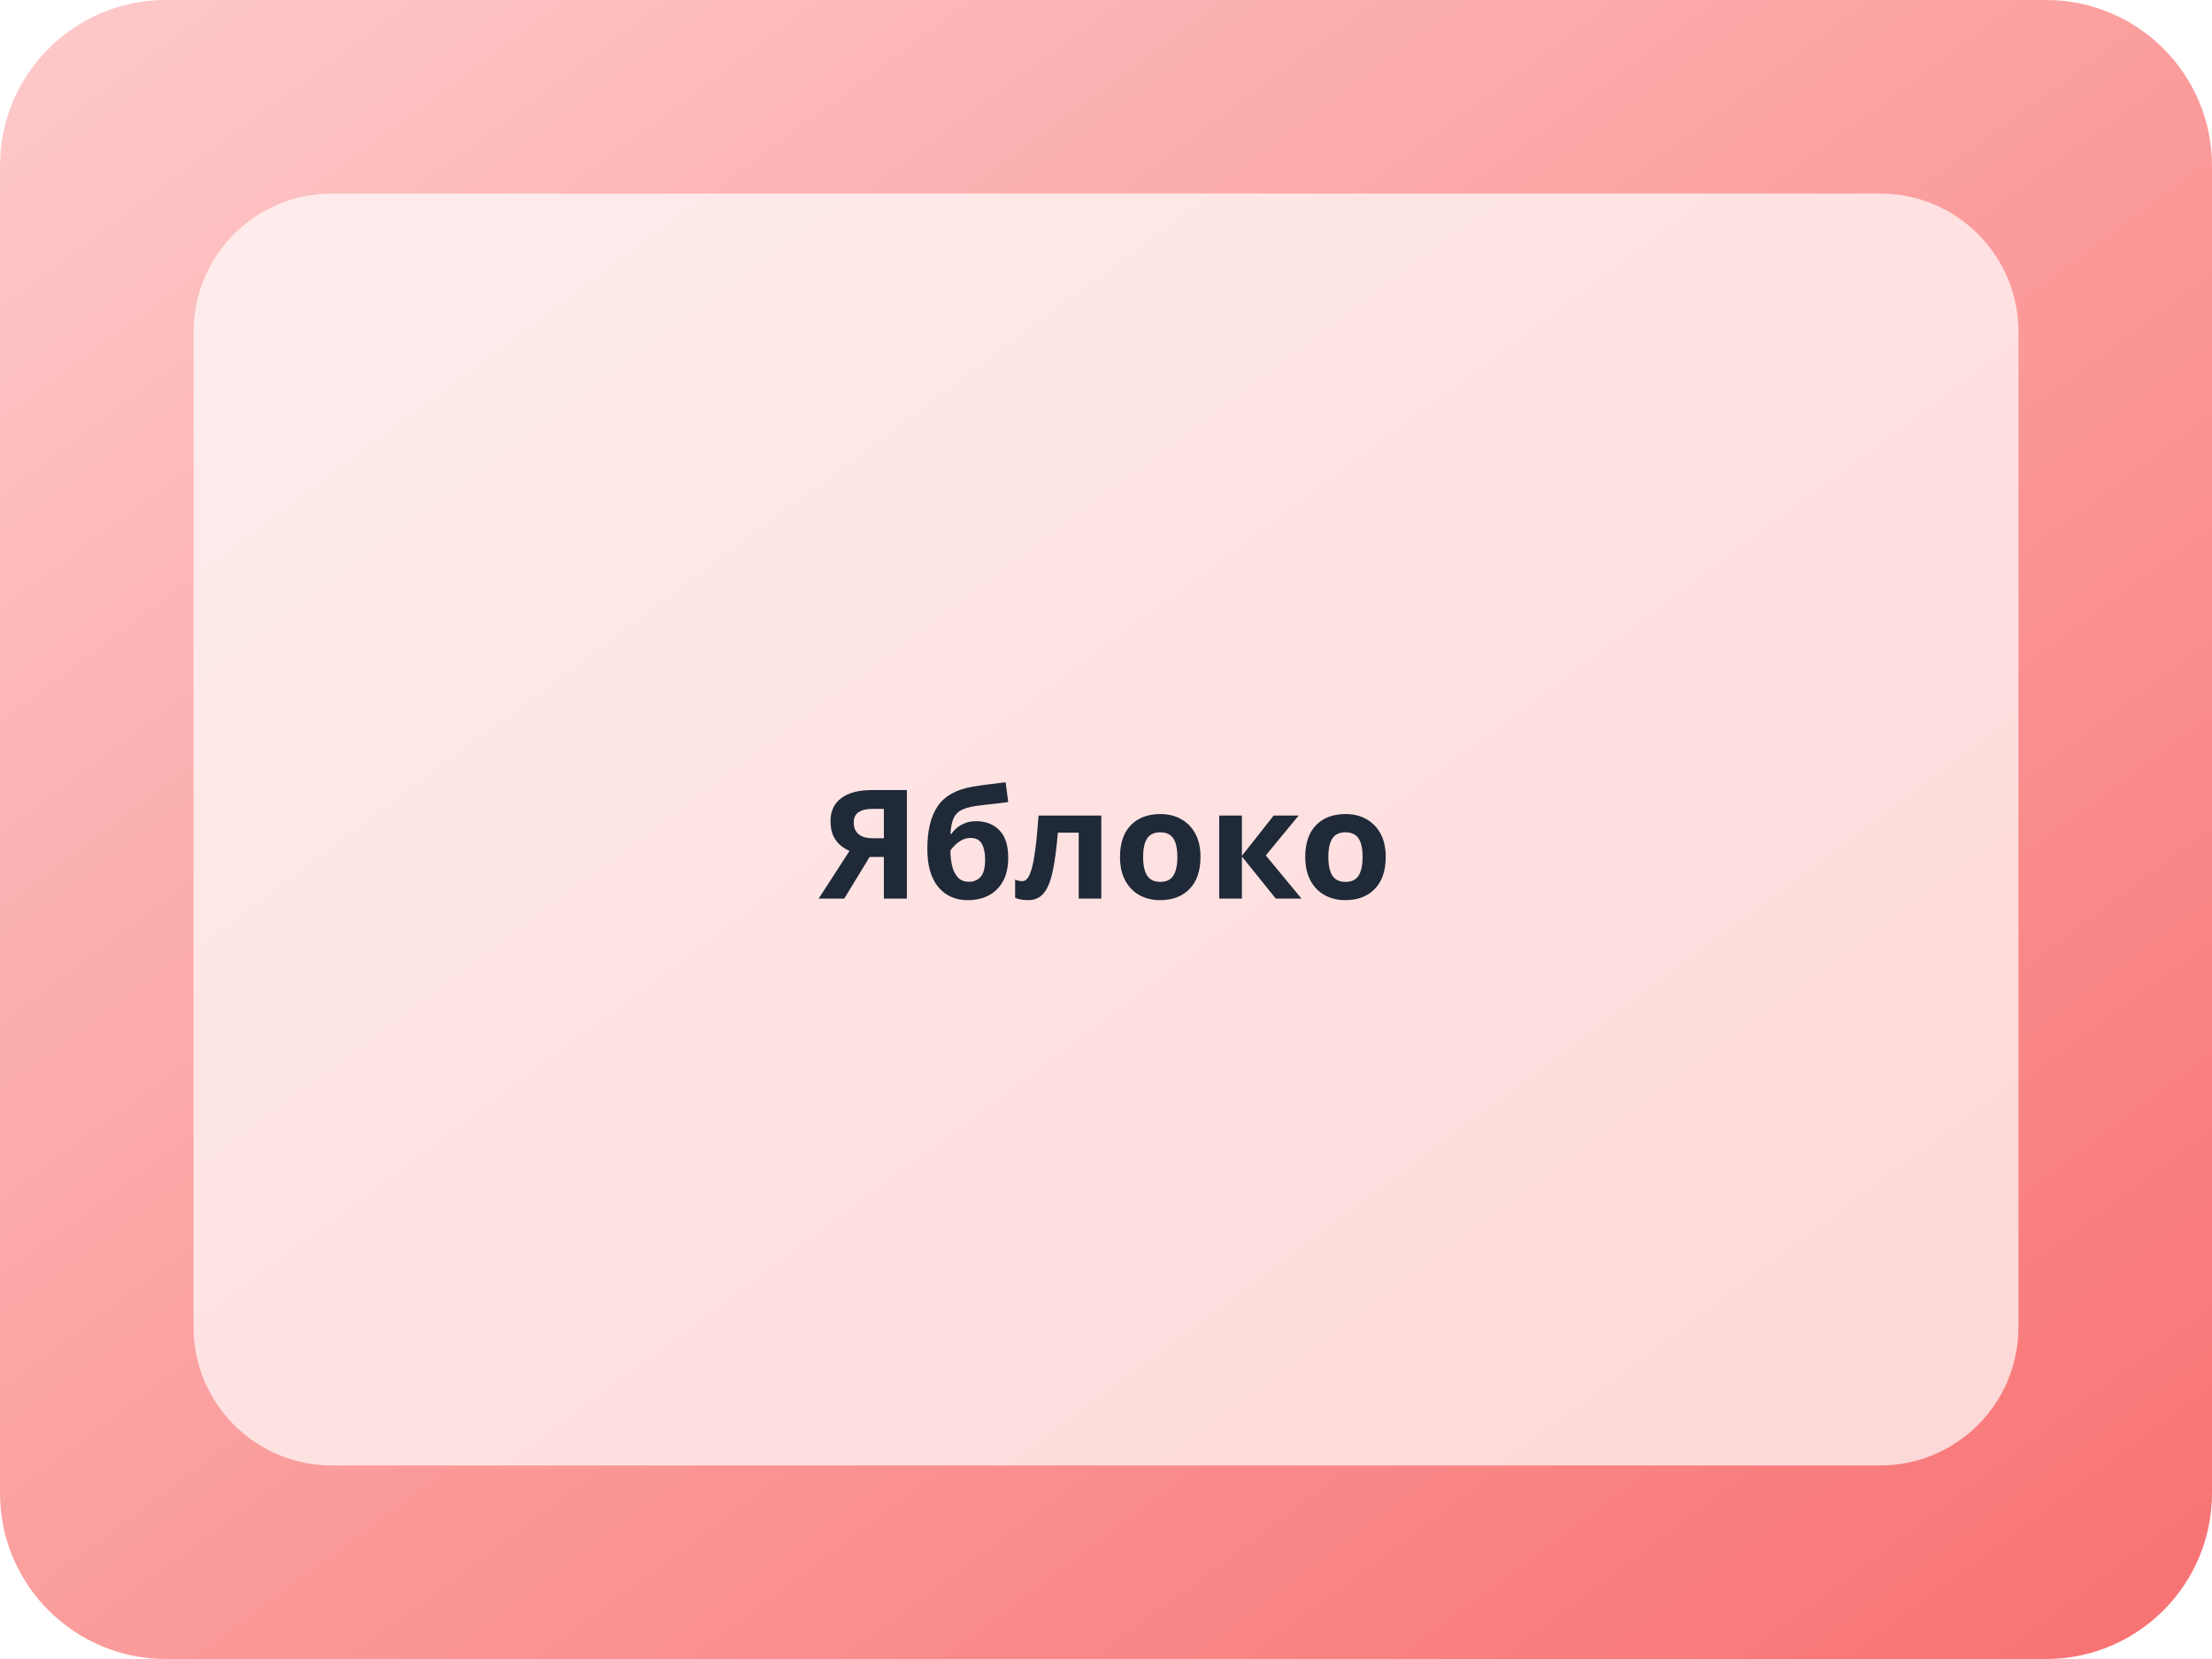
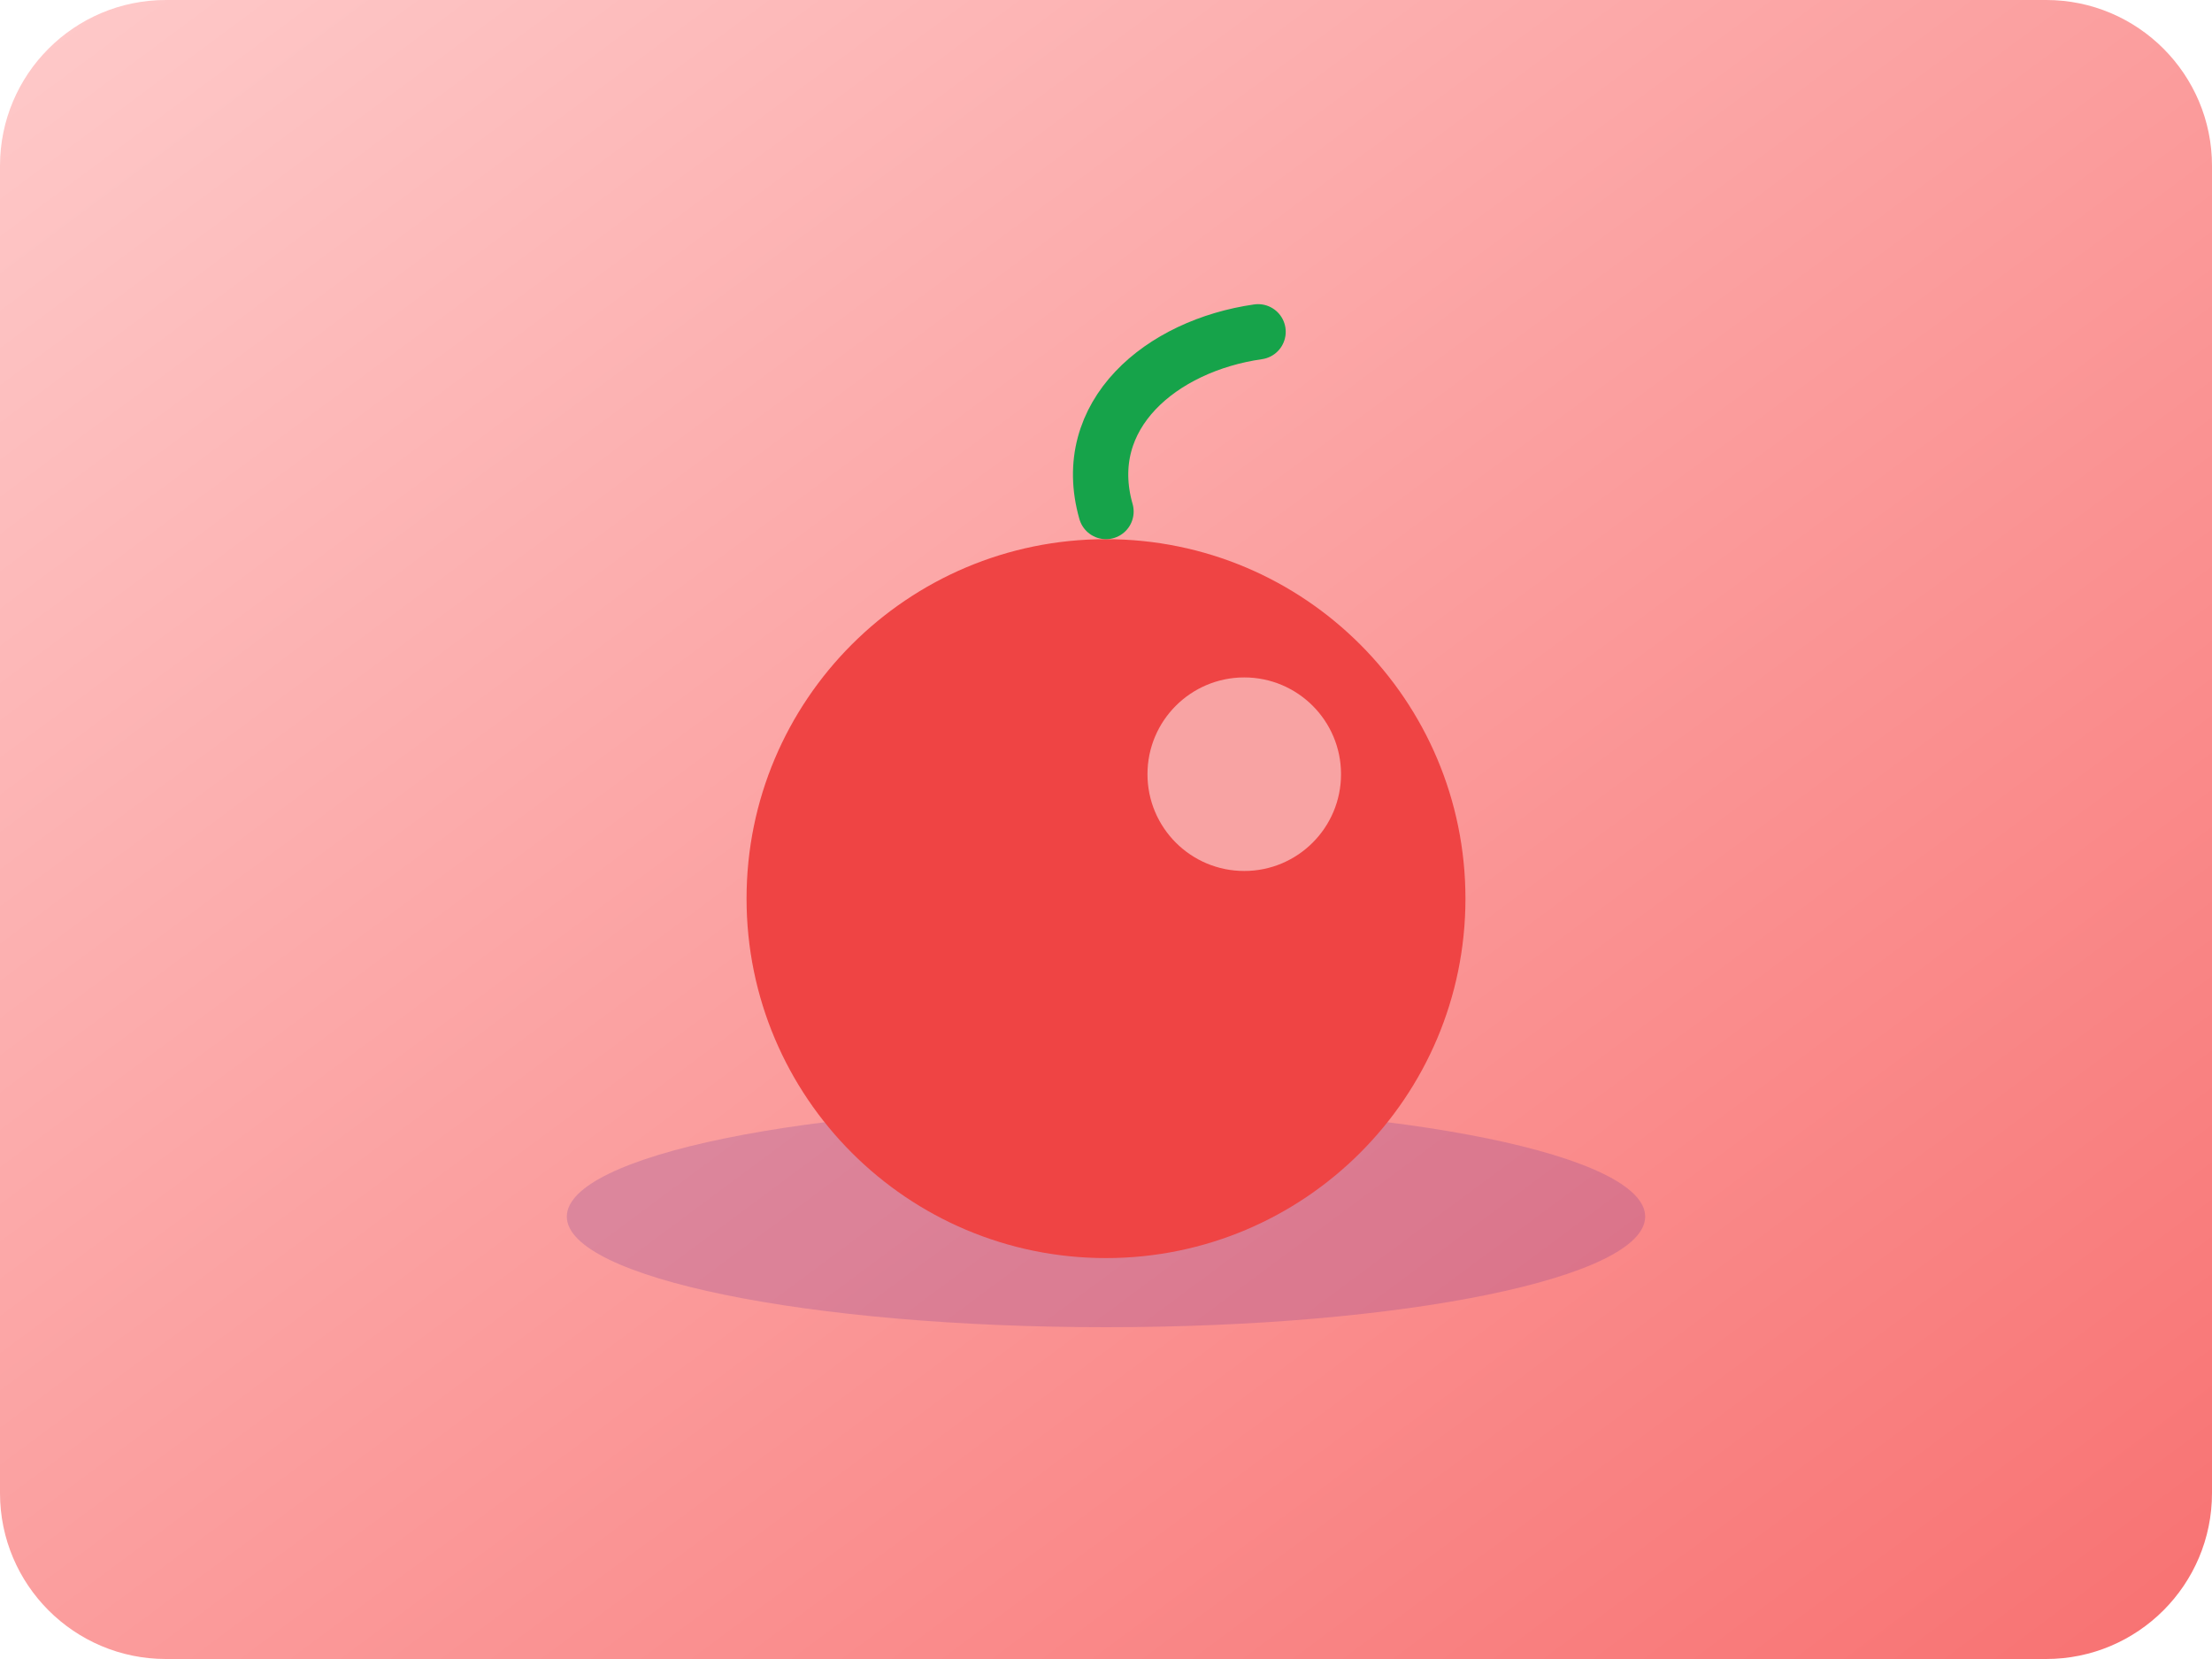
<svg xmlns="http://www.w3.org/2000/svg" width="320" height="240" viewBox="0 0 320 240" fill="none">
  <defs>
    <linearGradient id="bg" x1="0" y1="0" x2="1" y2="1">
      <stop offset="0%" stop-color="#FECACA" />
      <stop offset="100%" stop-color="#F87171" />
    </linearGradient>
  </defs>
  <rect width="320" height="240" rx="24" fill="url(#bg)" />
-   <rect x="28" y="28" width="264" height="184" rx="20" fill="rgba(255,255,255,0.7)" />
-   <text x="160" y="130" text-anchor="middle" font-family="sans-serif" font-size="22" font-weight="700" fill="#1F2937">Яблоко</text>
+   <g id="shadow" opacity="0.18">
+     <ellipse cx="160" cy="176" rx="78" ry="16" fill="#4C1D95" />
+   </g>
+   <g id="main">
+     <circle cx="160" cy="130" r="52" fill="#EF4444" />
+     <path d="M160 74c-4-14 8-24 22-26" stroke="#16A34A" stroke-width="8" stroke-linecap="round" />
+     <circle cx="180" cy="112" r="14" fill="#FEE2E2" opacity="0.6" />
+   </g>
</svg>
